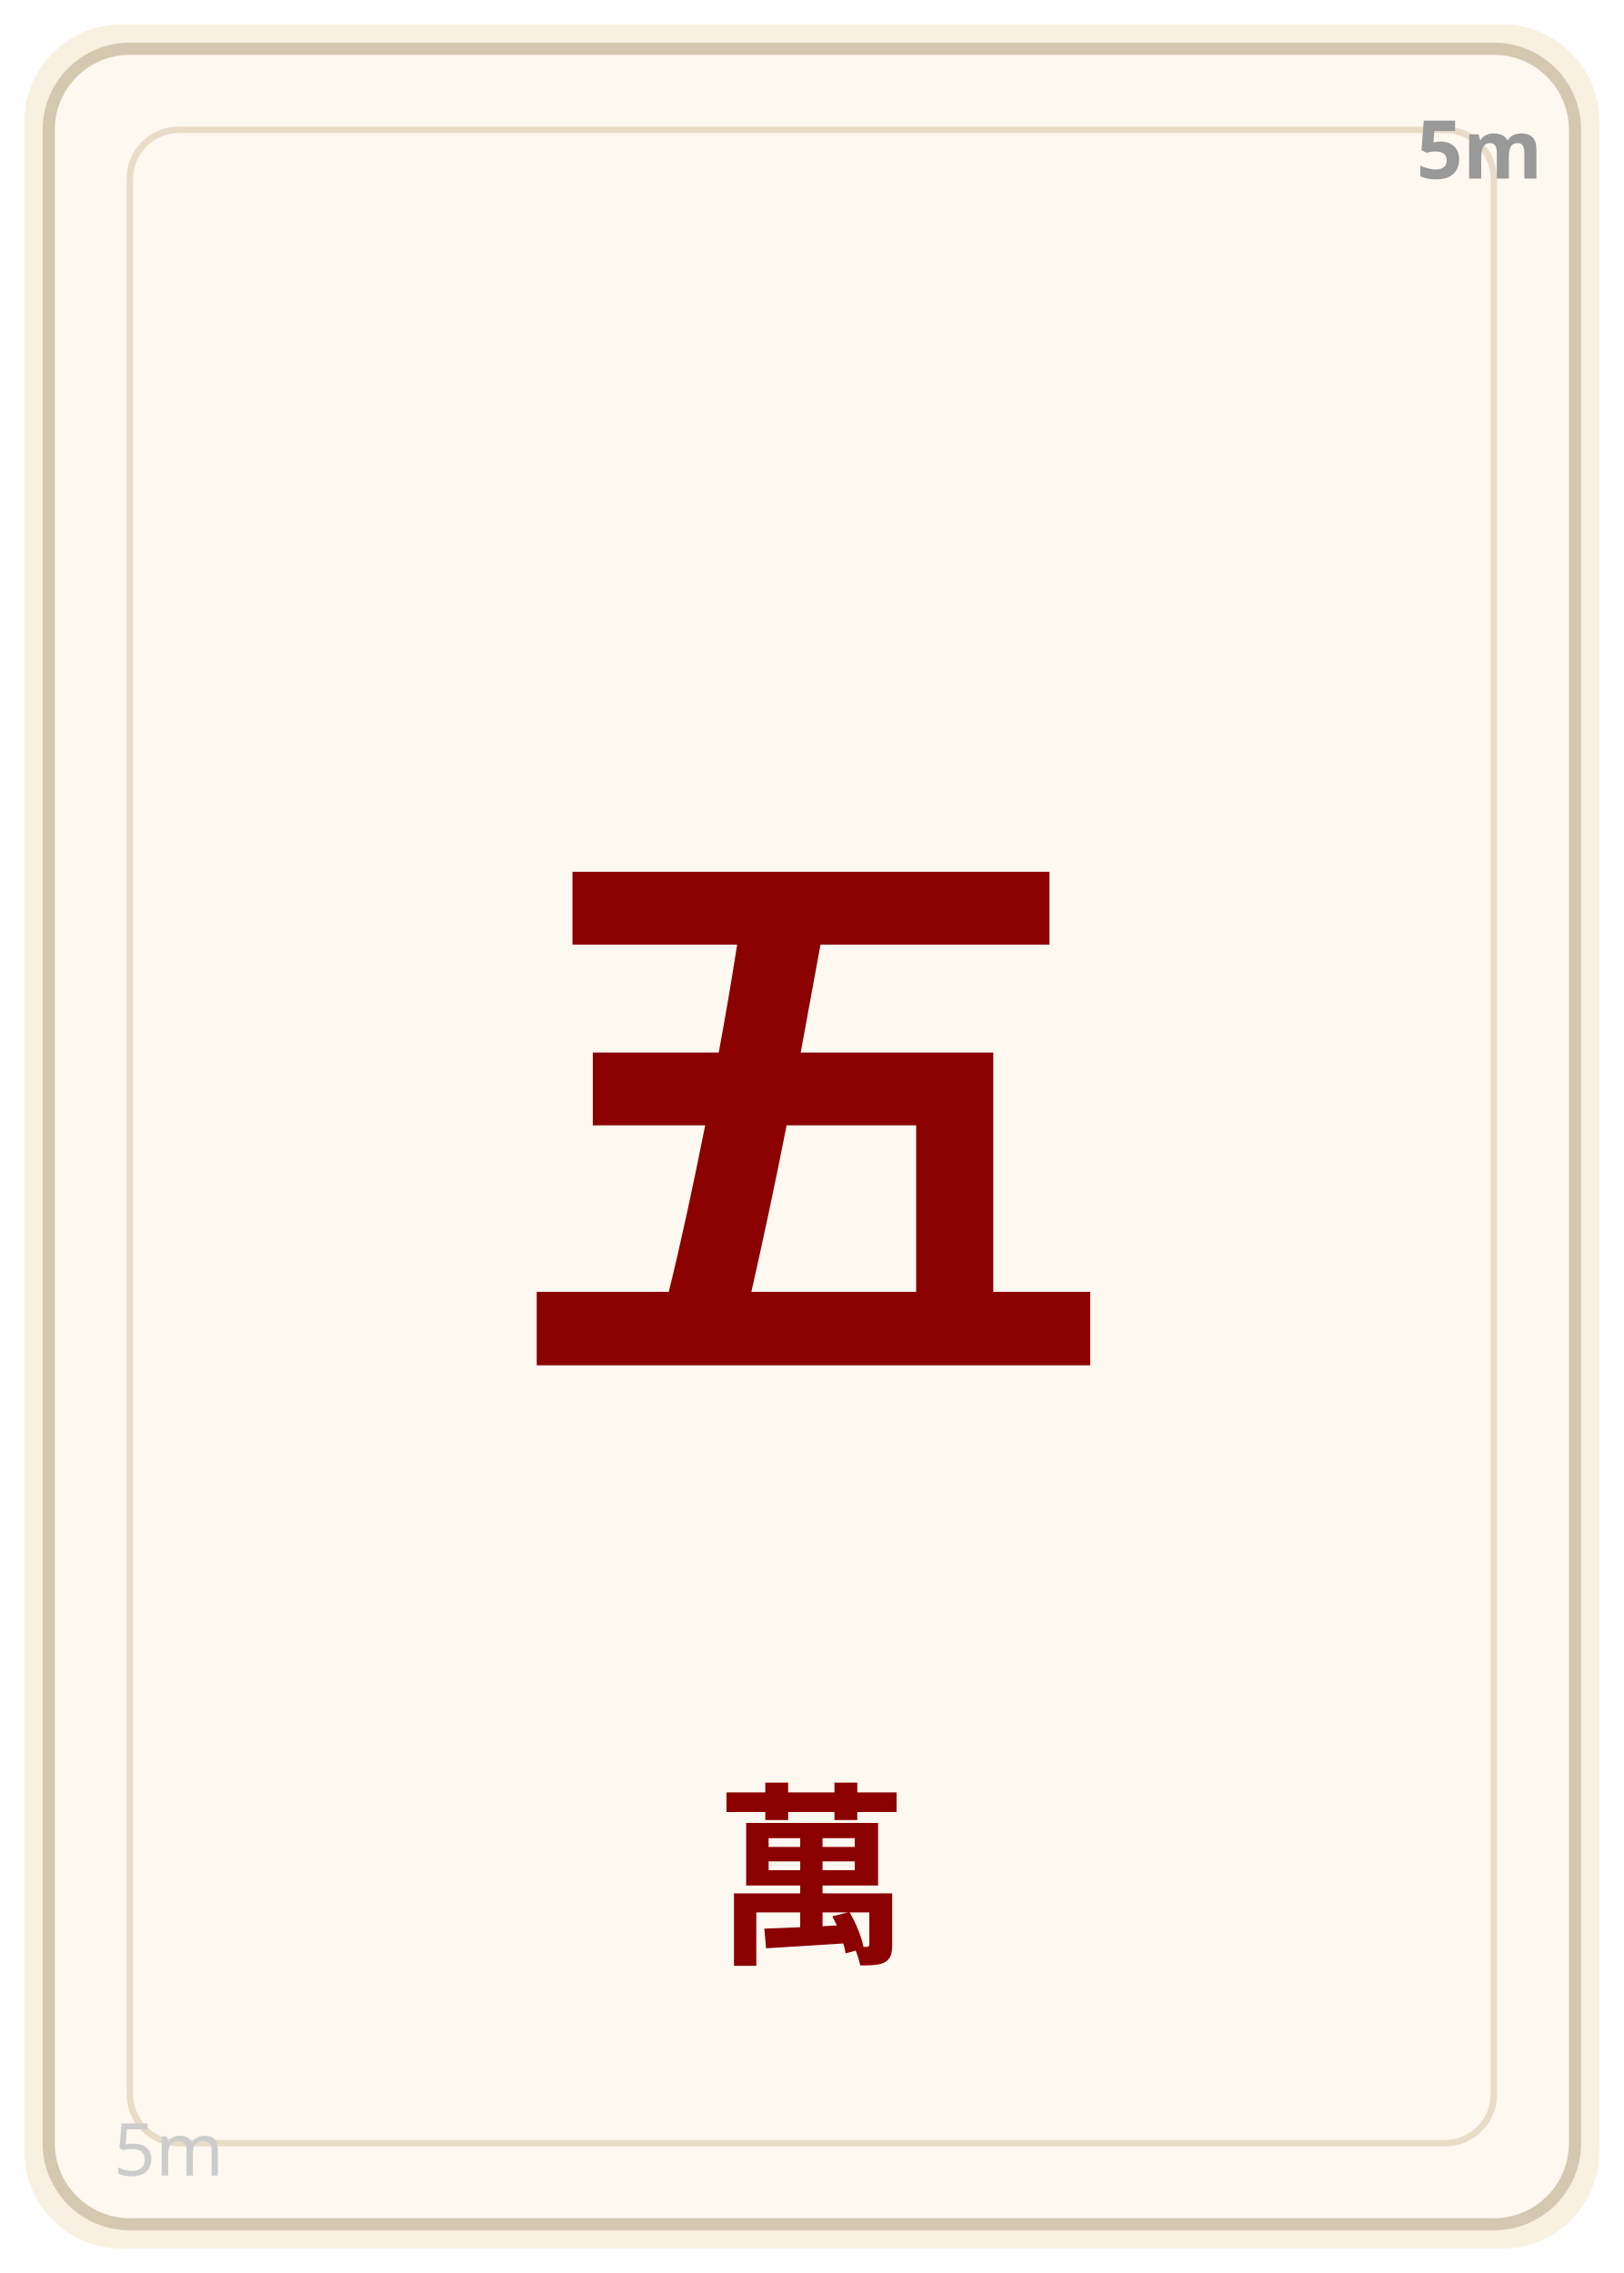
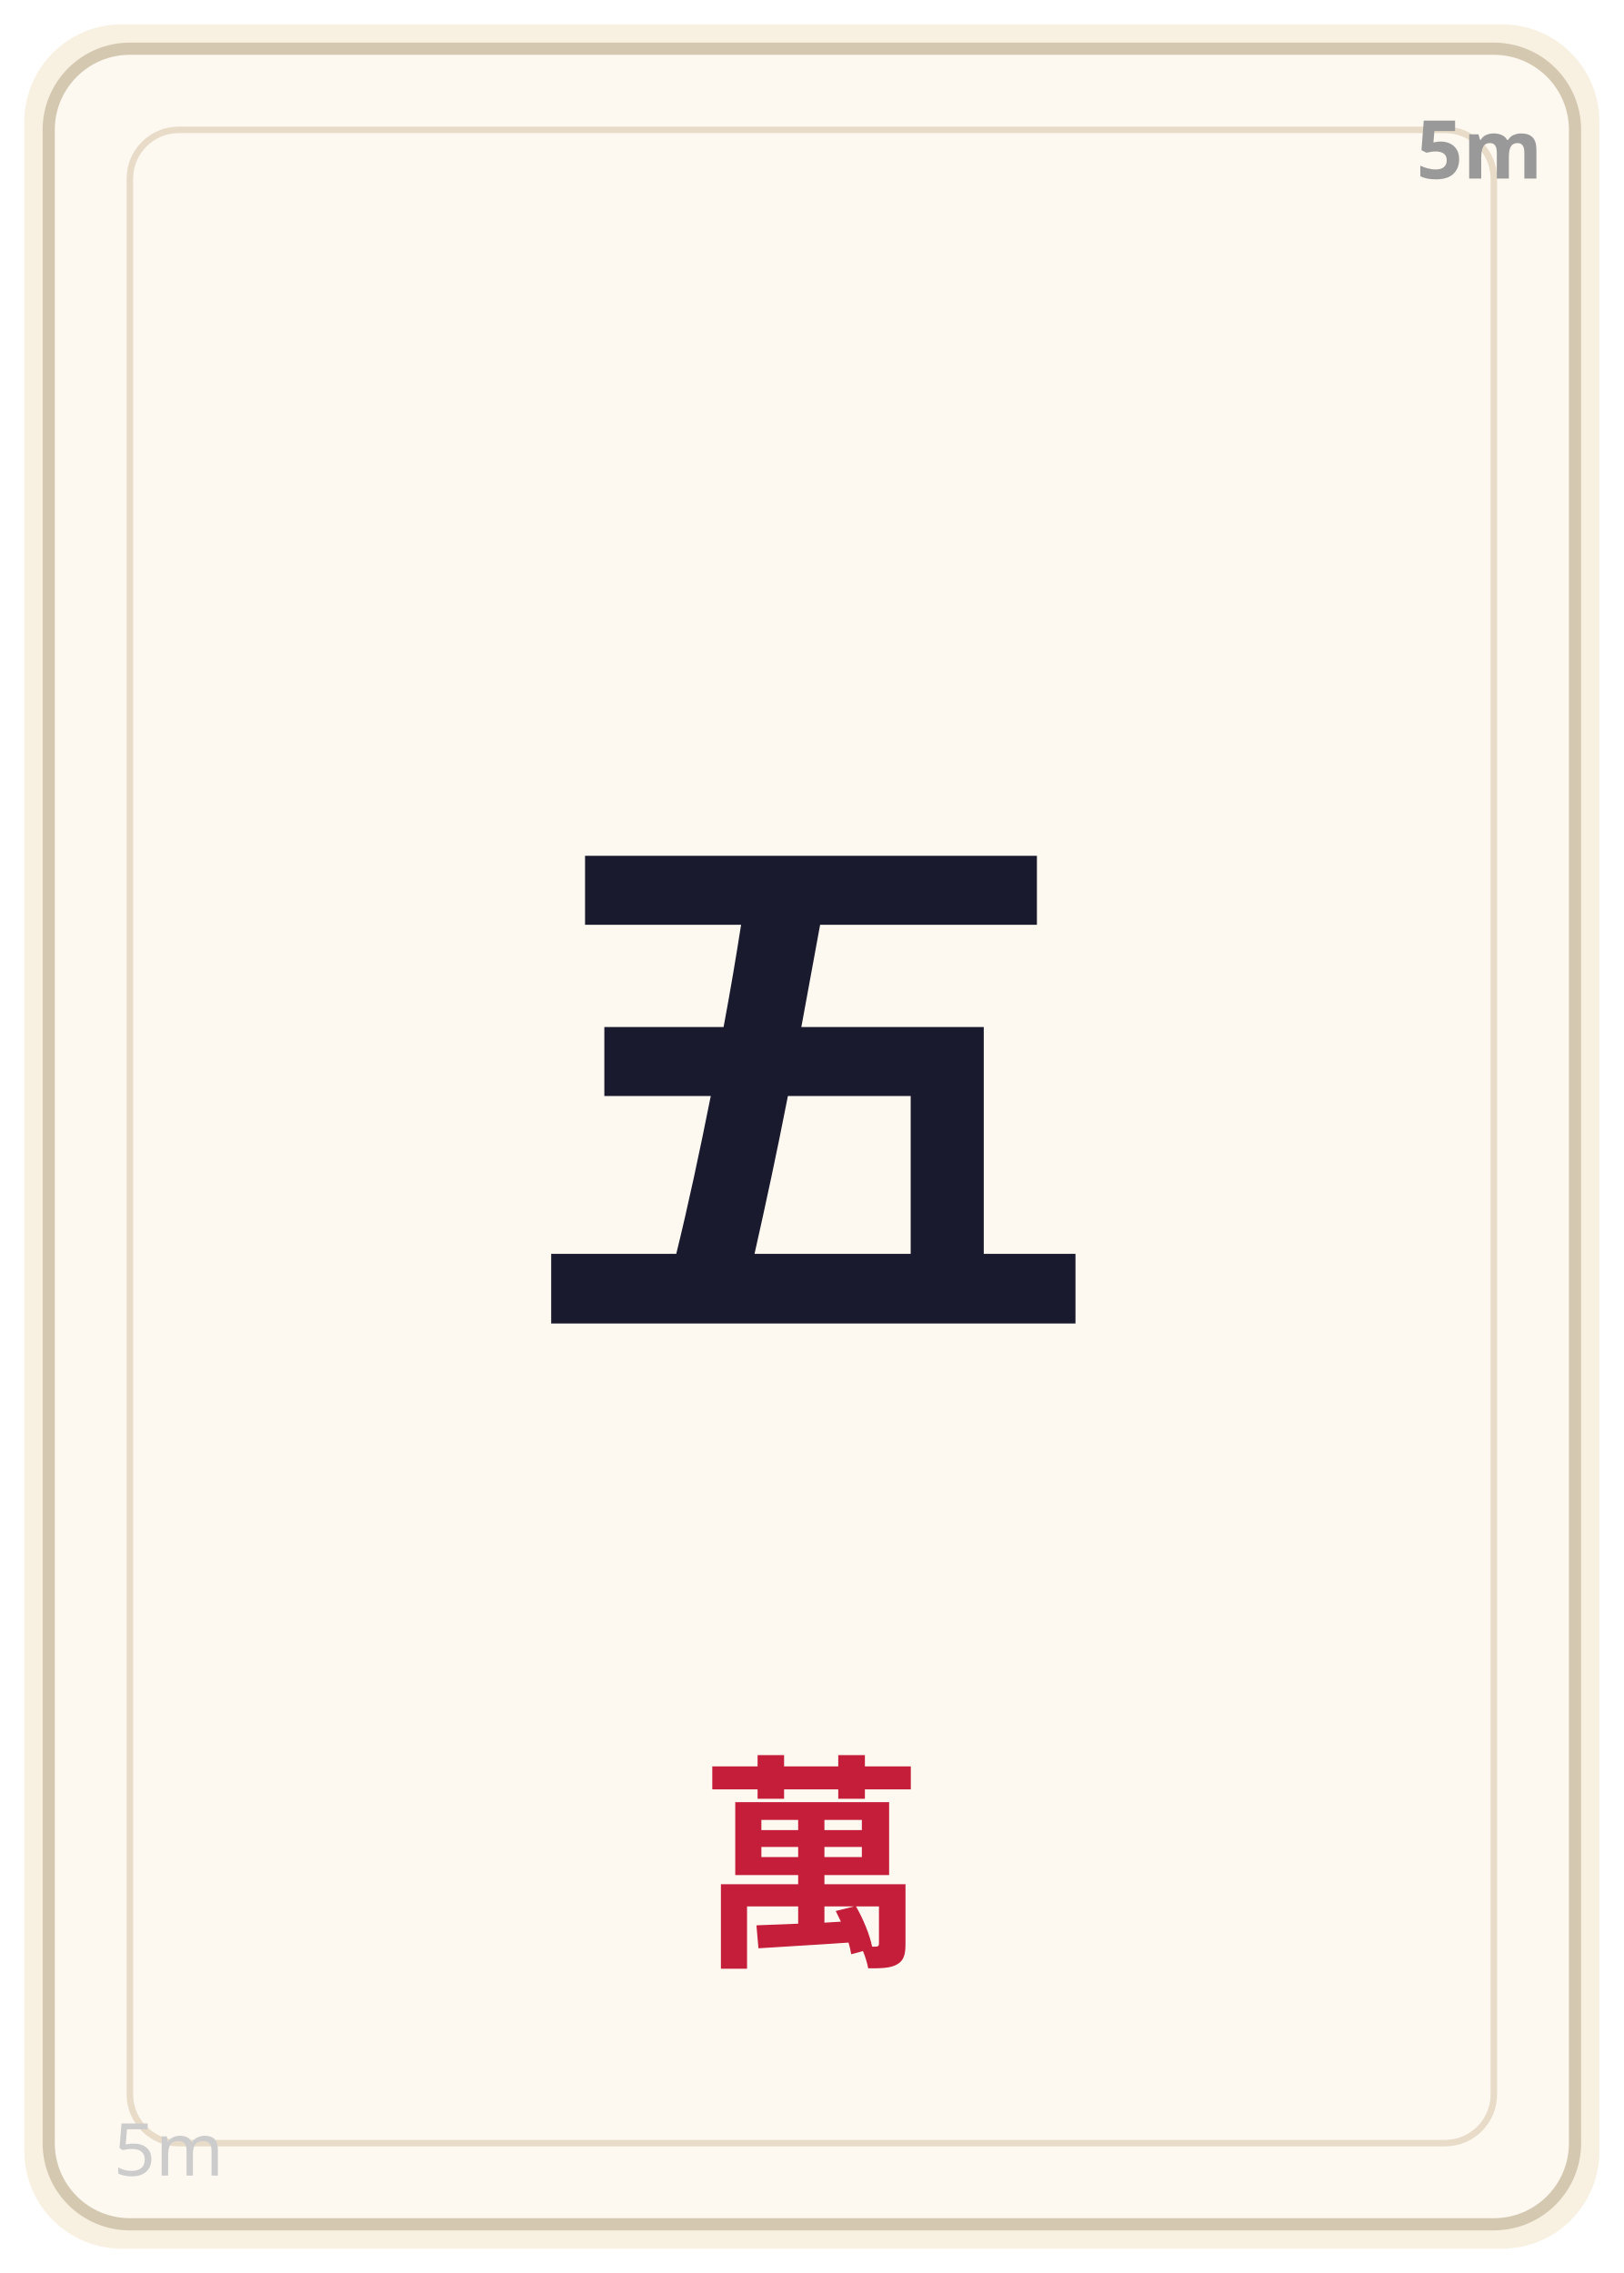
<svg xmlns="http://www.w3.org/2000/svg" viewBox="0 0 200 280" width="200" height="280">
  <rect x="3" y="3" width="194" height="274" rx="12" fill="#F8F0E0" />
  <rect x="6" y="6" width="188" height="268" rx="10" fill="#FDF8F0" stroke="#D4C8B0" stroke-width="1.5" />
  <rect x="16" y="16" width="168" height="248" rx="6" fill="none" stroke="#E8DCC8" stroke-width="0.8" />
-   <text x="100" y="165" text-anchor="middle" font-family="serif" font-size="76" font-weight="900" fill="#8B0000">五</text>
-   <text x="100" y="240" text-anchor="middle" font-family="serif" font-size="24" font-weight="700" fill="#8B0000">萬</text>
+   <text x="100" y="160" text-anchor="middle" font-family="serif" font-size="72" font-weight="900" fill="#1A1A2E">五</text>
+   <text x="100" y="240" text-anchor="middle" font-family="serif" font-size="28" font-weight="700" fill="#C41E3A">萬</text>
  <text x="190" y="22" text-anchor="end" font-family="sans-serif" font-size="10" font-weight="600" fill="#999">5m</text>
  <text x="14" y="268" text-anchor="start" font-family="sans-serif" font-size="9" fill="#CCC">5m</text>
</svg>
